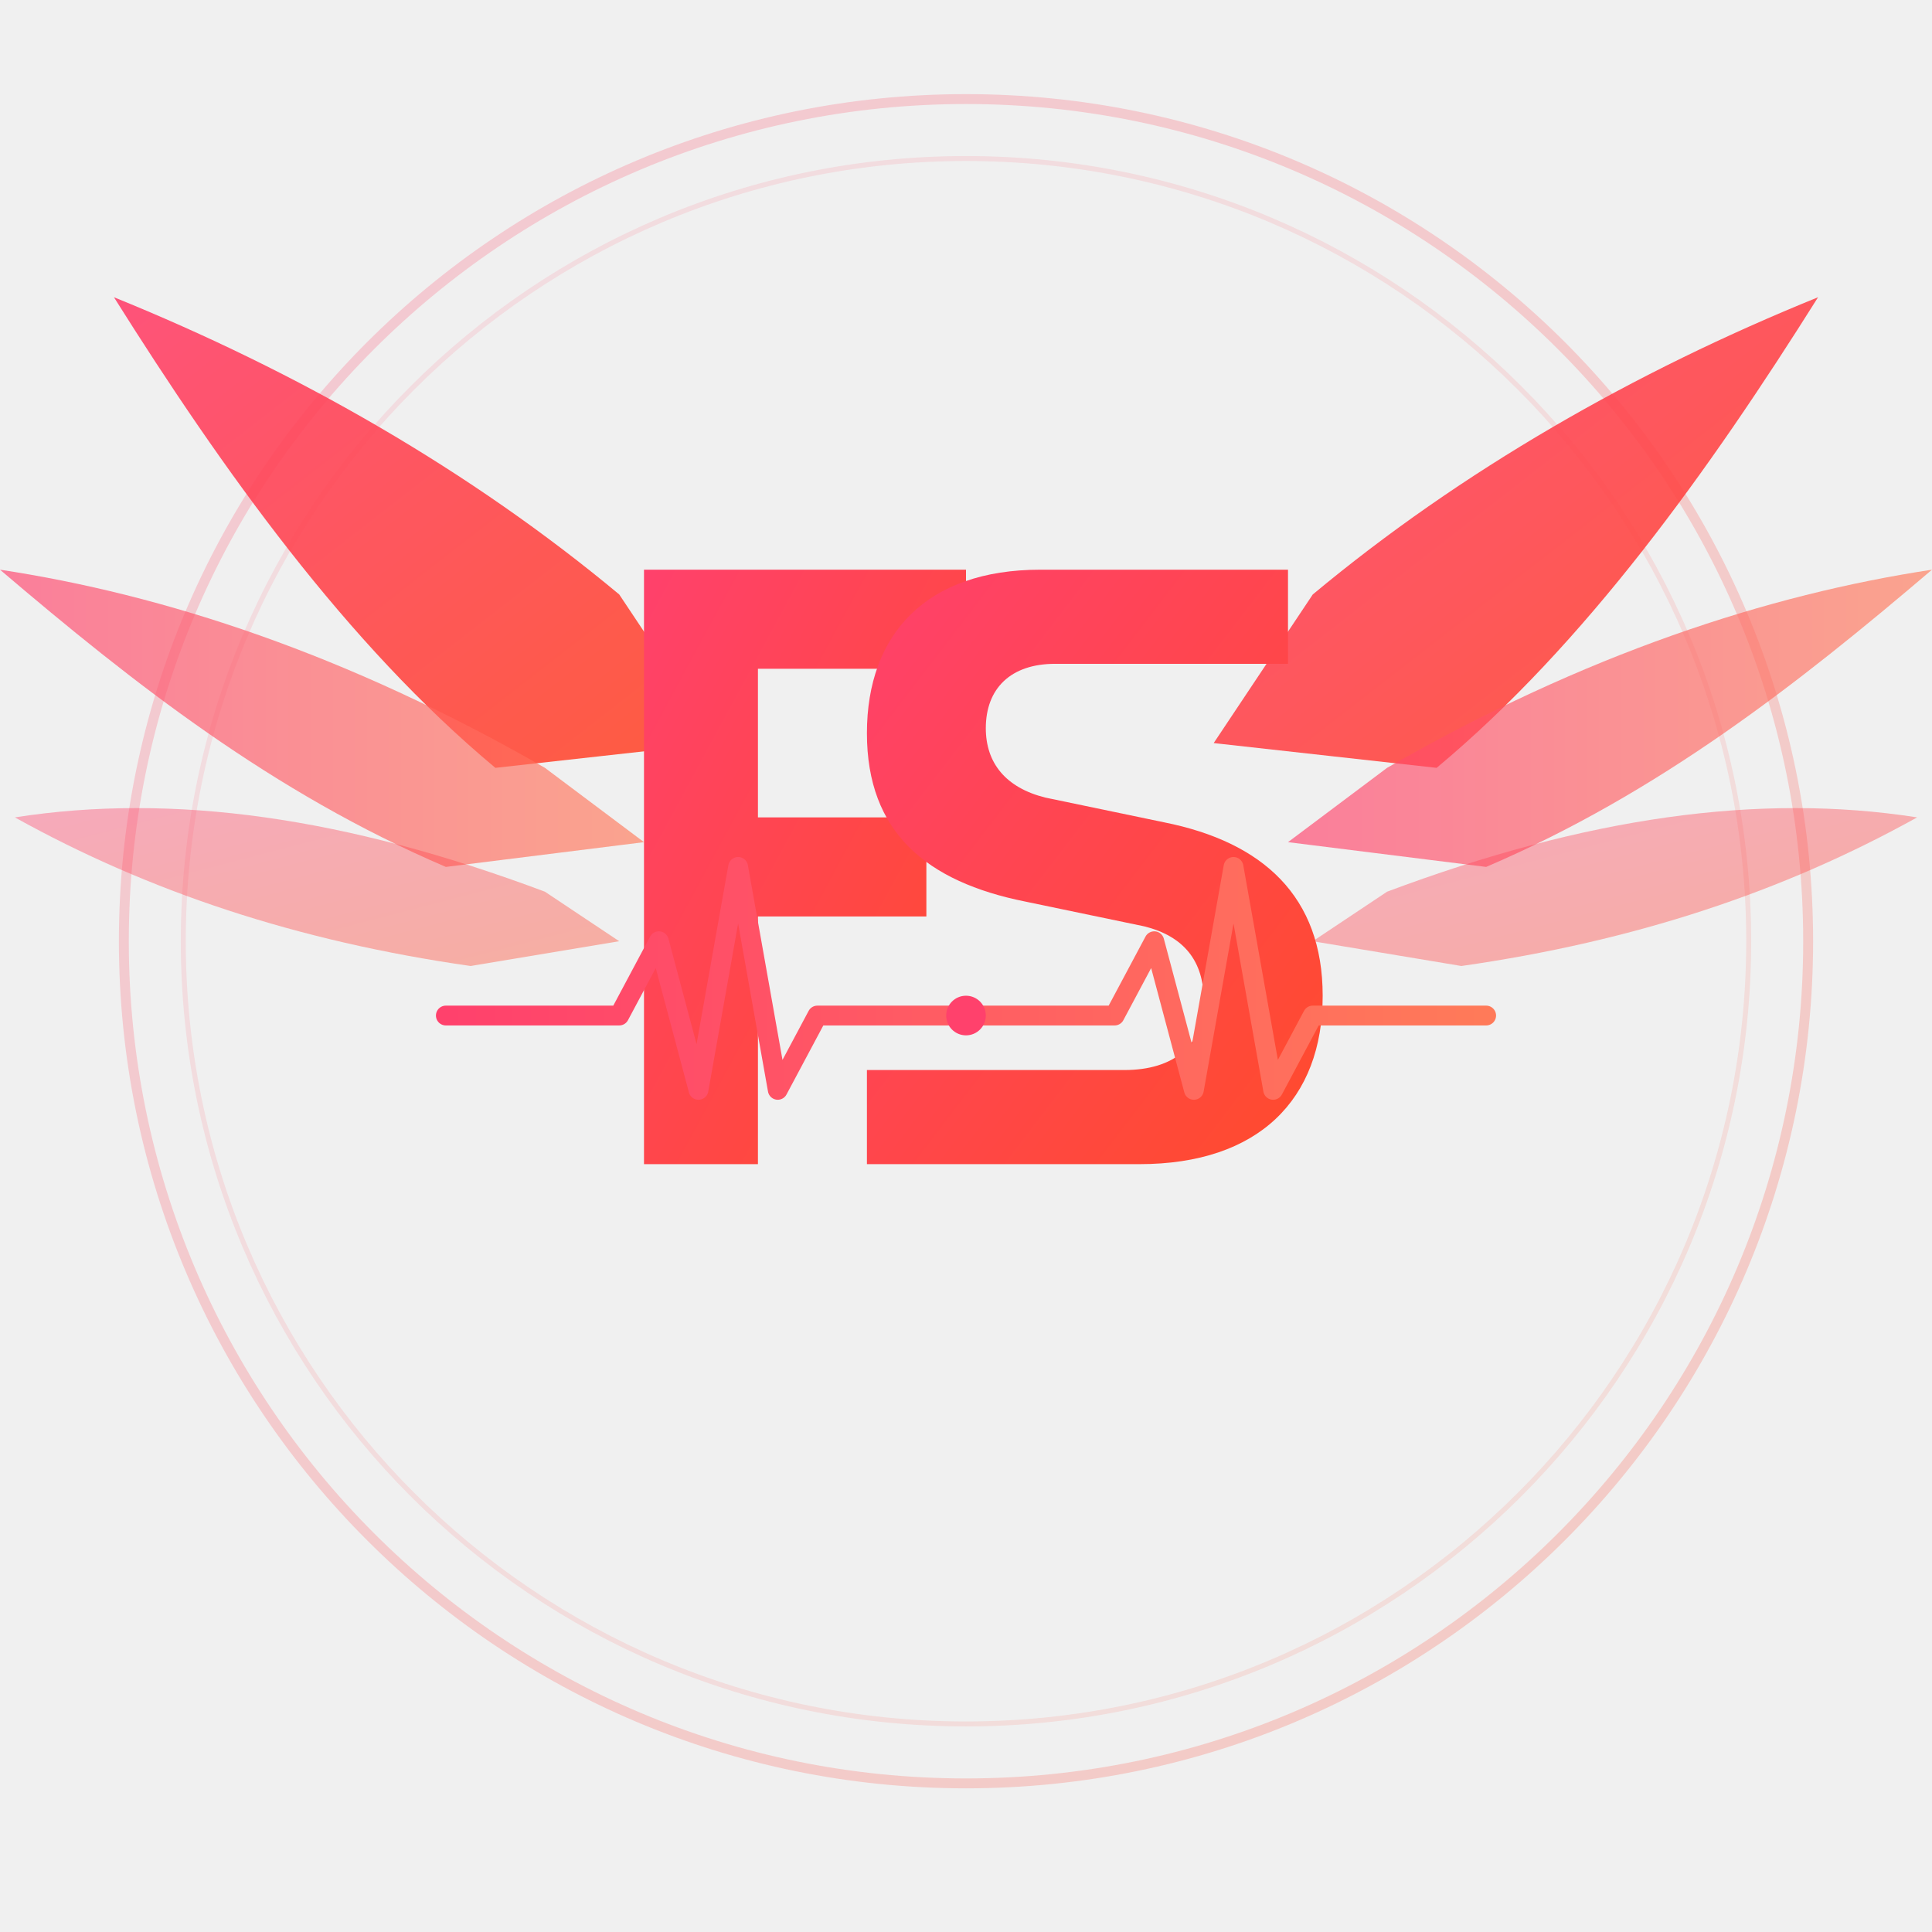
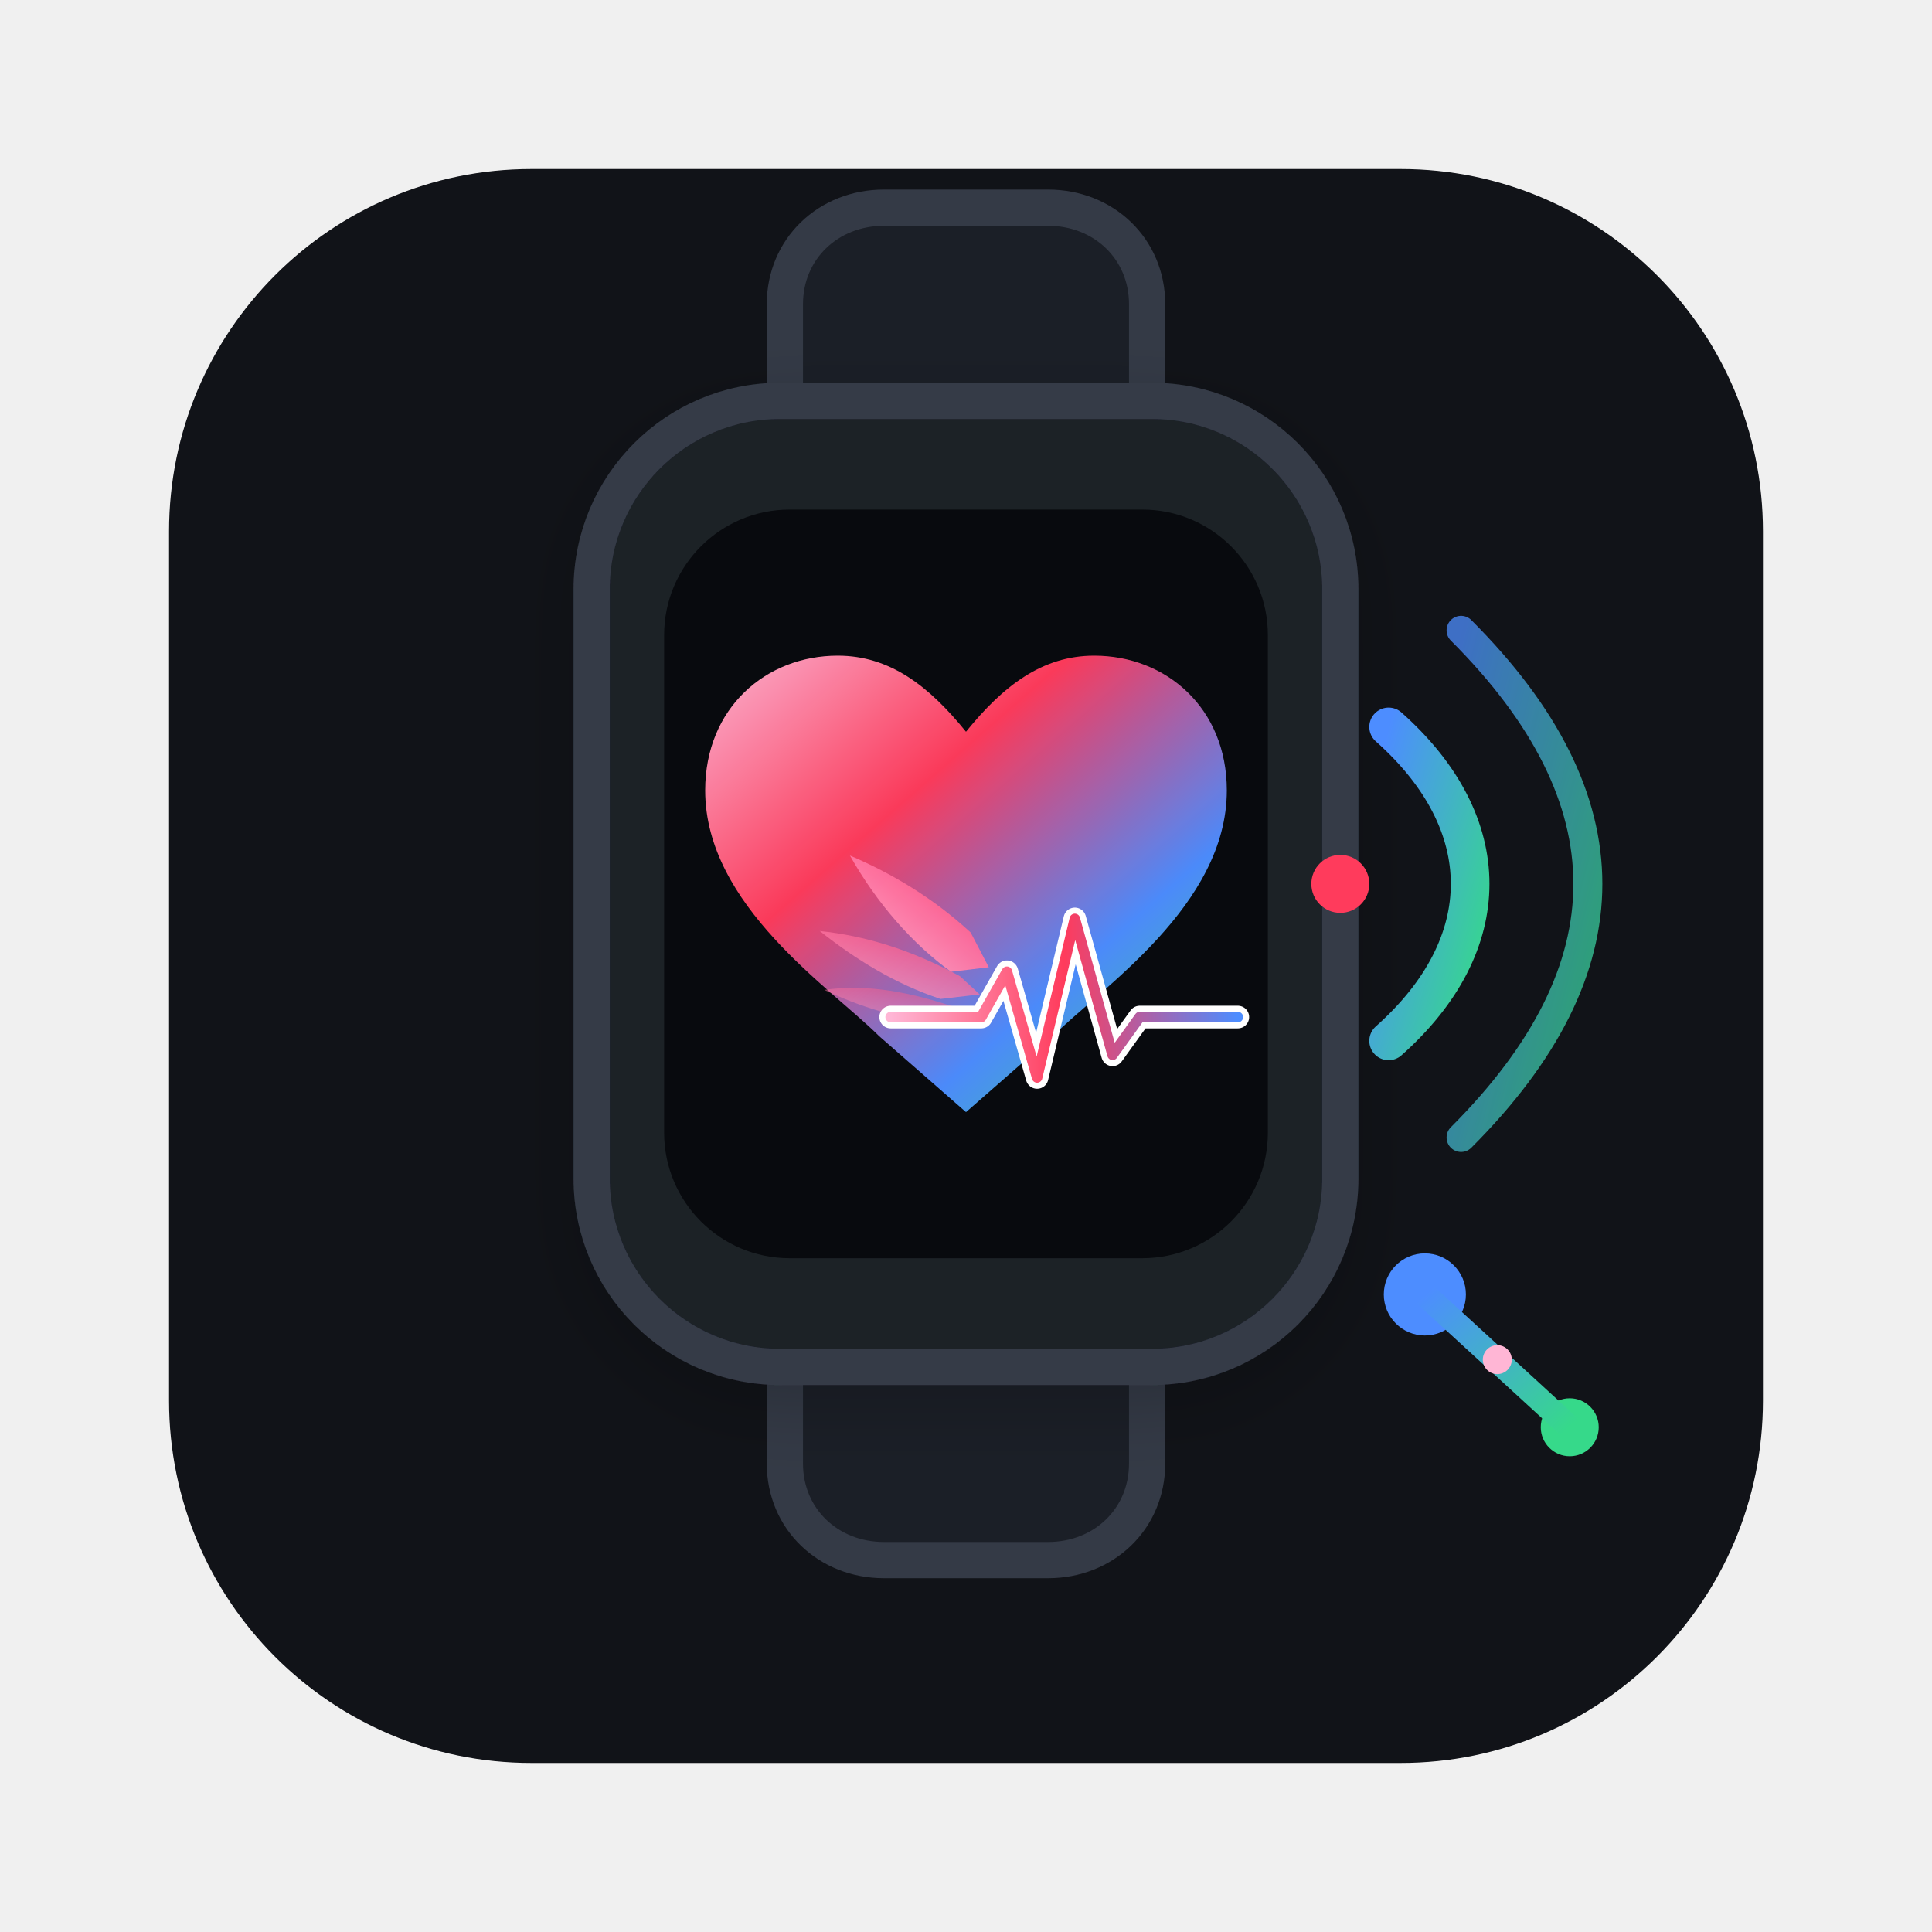
- <svg xmlns="http://www.w3.org/2000/svg" viewBox="55 30 390 390" width="500" height="500">
+ <svg xmlns="http://www.w3.org/2000/svg" viewBox="0 0 800 800" width="800" height="800">
  <defs>
-     <linearGradient id="main" x1="0%" y1="0%" x2="100%" y2="100%">
-       <stop offset="0%" stop-color="#FF416C" />
-       <stop offset="100%" stop-color="#FF4B2B" />
+     <linearGradient id="heartGradient" x1="0%" y1="0%" x2="100%" y2="100%">
+       <stop offset="0%" stop-color="#FFB6D5" />
+       <stop offset="35%" stop-color="#FF3B5C" />
+       <stop offset="70%" stop-color="#4D8DFF" />
+       <stop offset="100%" stop-color="#36D98A" />
    </linearGradient>
-     <linearGradient id="soft" x1="0%" y1="0%" x2="100%" y2="0%">
-       <stop offset="0%" stop-color="#FF416C" />
-       <stop offset="100%" stop-color="#FF7A59" />
+     <linearGradient id="wingGradient" x1="0%" y1="100%" x2="100%" y2="0%">
+       <stop offset="0%" stop-color="#FFB6D5" />
+       <stop offset="55%" stop-color="#FF6F9D" />
+       <stop offset="100%" stop-color="#FF3B5C" />
    </linearGradient>
+     <linearGradient id="signalGradient" x1="0%" y1="0%" x2="100%" y2="100%">
+       <stop offset="0%" stop-color="#4D8DFF" />
+       <stop offset="100%" stop-color="#36D98A" />
+     </linearGradient>
+     <linearGradient id="waveGradient" x1="0%" y1="0%" x2="100%" y2="0%">
+       <stop offset="0%" stop-color="#FFB6D5" />
+       <stop offset="50%" stop-color="#FF3B5C" />
+       <stop offset="100%" stop-color="#4D8DFF" />
+     </linearGradient>
+     <filter id="shadow" x="-30%" y="-30%" width="160%" height="160%">
+       <feDropShadow dx="0" dy="10" stdDeviation="14" flood-opacity="0.18" />
+     </filter>
  </defs>
-   <circle cx="250" cy="220" r="170" fill="none" stroke="url(#main)" stroke-width="2" opacity="0.22" />
-   <circle cx="250" cy="220" r="158" fill="none" stroke="url(#main)" stroke-width="1" opacity="0.12" />
-   <path d="M155 185 C125 160 100 125 78 90 C115 105 150 125 180 150 L200 180 Z" fill="url(#main)" opacity="0.9" />
-   <path d="M145 205 C110 190 82 168 55 145 C88 150 125 162 165 185 L185 200 Z" fill="url(#soft)" opacity="0.65" />
-   <path d="M150 225 C115 220 85 210 58 195 C90 190 125 195 165 210 L180 220 Z" fill="url(#main)" opacity="0.4" />
-   <path d="M345 185 C375 160 400 125 422 90 C385 105 350 125 320 150 L300 180 Z" fill="url(#main)" opacity="0.9" />
-   <path d="M355 205 C390 190 418 168 445 145 C412 150 375 162 335 185 L315 200 Z" fill="url(#soft)" opacity="0.65" />
-   <path d="M350 225 C385 220 415 210 442 195 C410 190 375 195 335 210 L320 220 Z" fill="url(#main)" opacity="0.4" />
-   <g fill="url(#main)">
-     <path d="M185 145 H250 V165 H208 V195 H242 V215 H208 V265 H185 Z" />
-     <path d="M315 145 H265 C242 145 230 158 230 178 C230 198 242 208 262 212 L286 217 C294 219 298 224 298 232 C298 241 292 246 282 246 H230 V265 H285 C309 265 322 252 322 231 C322 211 310 200 290 196 L266 191 C258 189 254 184 254 177 C254 169 259 164 268 164 H315 Z" />
+   <rect x="70" y="70" width="660" height="660" rx="150" fill="#111318" />
+   <g transform="translate(0,16)">
+     <path d="       M325 170       V110       C325 87 343 70 366 70       H434       C457 70 475 87 475 110       V170     " fill="#1B1F27" stroke="#343A46" stroke-width="15" />
+     <path d="       M325 530       V590       C325 613 343 630 366 630       H434       C457 630 475 613 475 590       V530     " fill="#1B1F27" stroke="#343A46" stroke-width="15" />
+     <rect x="245" y="150" width="310" height="400" rx="78" fill="#1C2028" stroke="#343A46" stroke-width="15" filter="url(#shadow)" />
+     <rect x="275" y="195" width="250" height="310" rx="52" fill="#080A0E" />
+     <path d="       M400 445        C378 423 320 385 320 332        C320 294 348 270 381 270        C405 270 423 284 440 305        C457 284 475 270 499 270        C532 270 560 294 560 332        C560 385 502 423 480 445        L440 480        Z     " fill="url(#heartGradient)" transform="translate(4,12.5) scale(0.9)" opacity="0.98" />
+     <g transform="translate(426,384.2) scale(0.625) translate(-376.5,-316.5)">
+       <g transform="translate(0,-5)">
+         <path d="         M325 325         C300 307 276 280 258 248         C286 260 313 276 338 299         L350 322         Z" fill="url(#wingGradient)" opacity="0.95" />
+         <path d="         M318 343         C288 333 262 317 238 298         C267 301 298 310 331 328         L344 340         Z" fill="url(#wingGradient)" opacity="0.72" />
+         <path d="         M320 360         C290 356 264 348 241 337         C269 333 298 338 332 350         L343 358         Z" fill="url(#wingGradient)" opacity="0.48" />
+       </g>
+       <path d="       M285 350       H325        L345 350       L362 320        L382 390        L407 285        L432 375        L450 350        H515     " fill="none" stroke="#FFFFFF" stroke-width="15" stroke-linecap="round" stroke-linejoin="round" />
+       <path d="       M285 350       H325        L345 350       L362 320        L382 390        L407 285        L432 375        L450 350        H515     " fill="none" stroke="url(#waveGradient)" stroke-width="7" stroke-linecap="round" stroke-linejoin="round" />
+     </g>
+     <path d="       M575 285       C620 325 620 375 575 415     " fill="none" stroke="url(#signalGradient)" stroke-width="16" stroke-linecap="round" />
+     <path d="       M605 245       C675 315 675 385 605 455     " fill="none" stroke="url(#signalGradient)" stroke-width="12" stroke-linecap="round" opacity="0.75" />
+     <circle cx="555" cy="350" r="12" fill="#FF3B5C" />
+     <circle cx="590" cy="520" r="17" fill="#4D8DFF" />
+     <circle cx="650" cy="575" r="12" fill="#36D98A" />
+     <path d="       M590 520       L650 575     " stroke="url(#signalGradient)" stroke-width="10" stroke-linecap="round" />
+     <circle cx="620" cy="547" r="6" fill="#FFB6D5" />
  </g>
-   <polyline points="145,235 170,235 180,235 188,220 196,250 204,205 212,250 220,235 280,235 288,220 296,250 304,205 312,250 320,235 355,235" fill="none" stroke="url(#soft)" stroke-width="4" stroke-linecap="round" stroke-linejoin="round" />
-   <circle cx="250" cy="235" r="4" fill="#FF416C" />
</svg>
